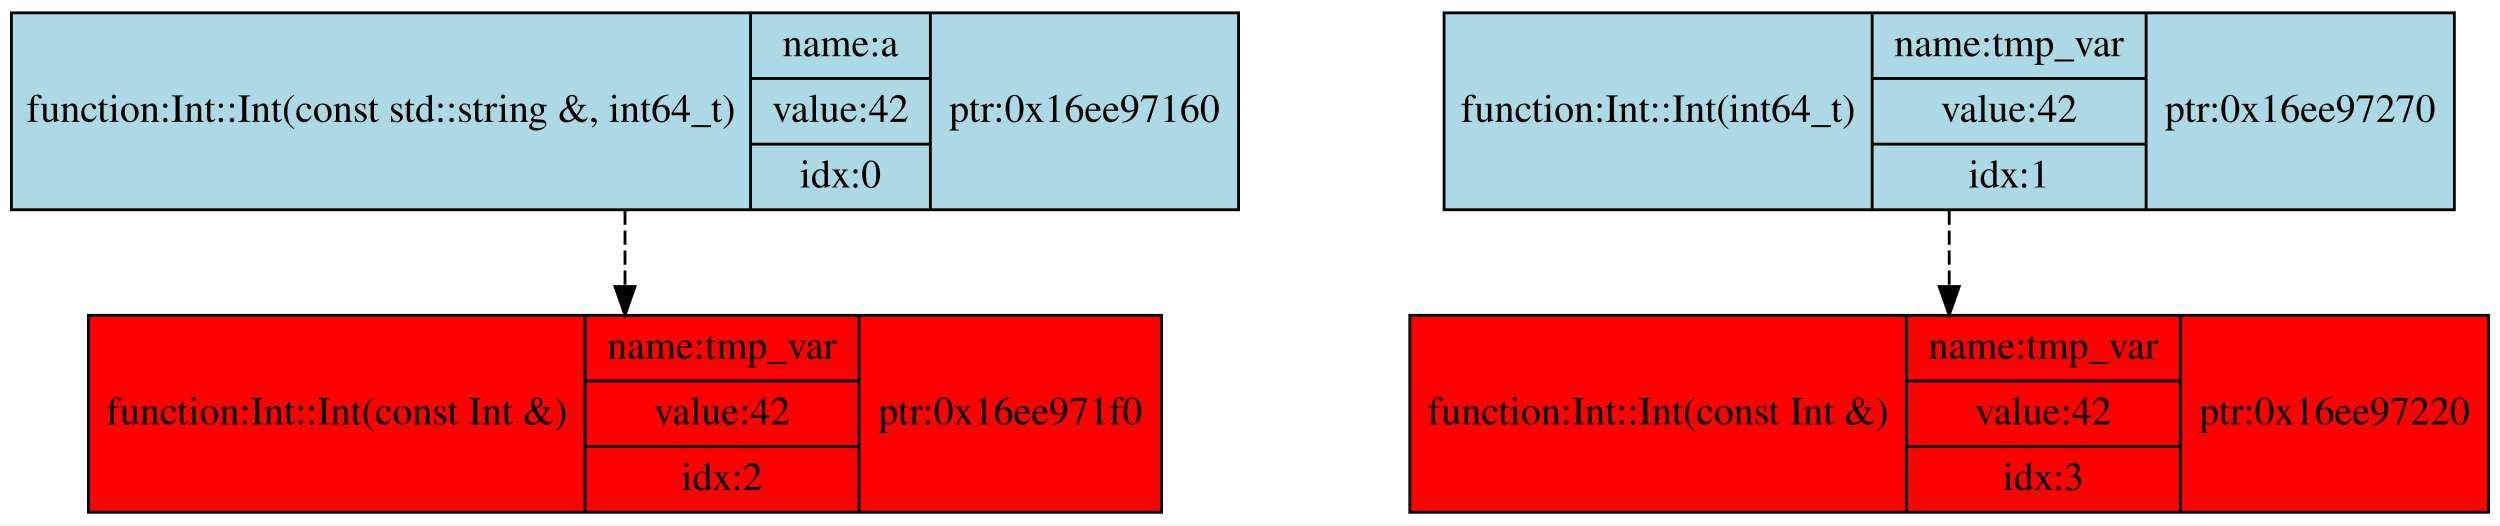
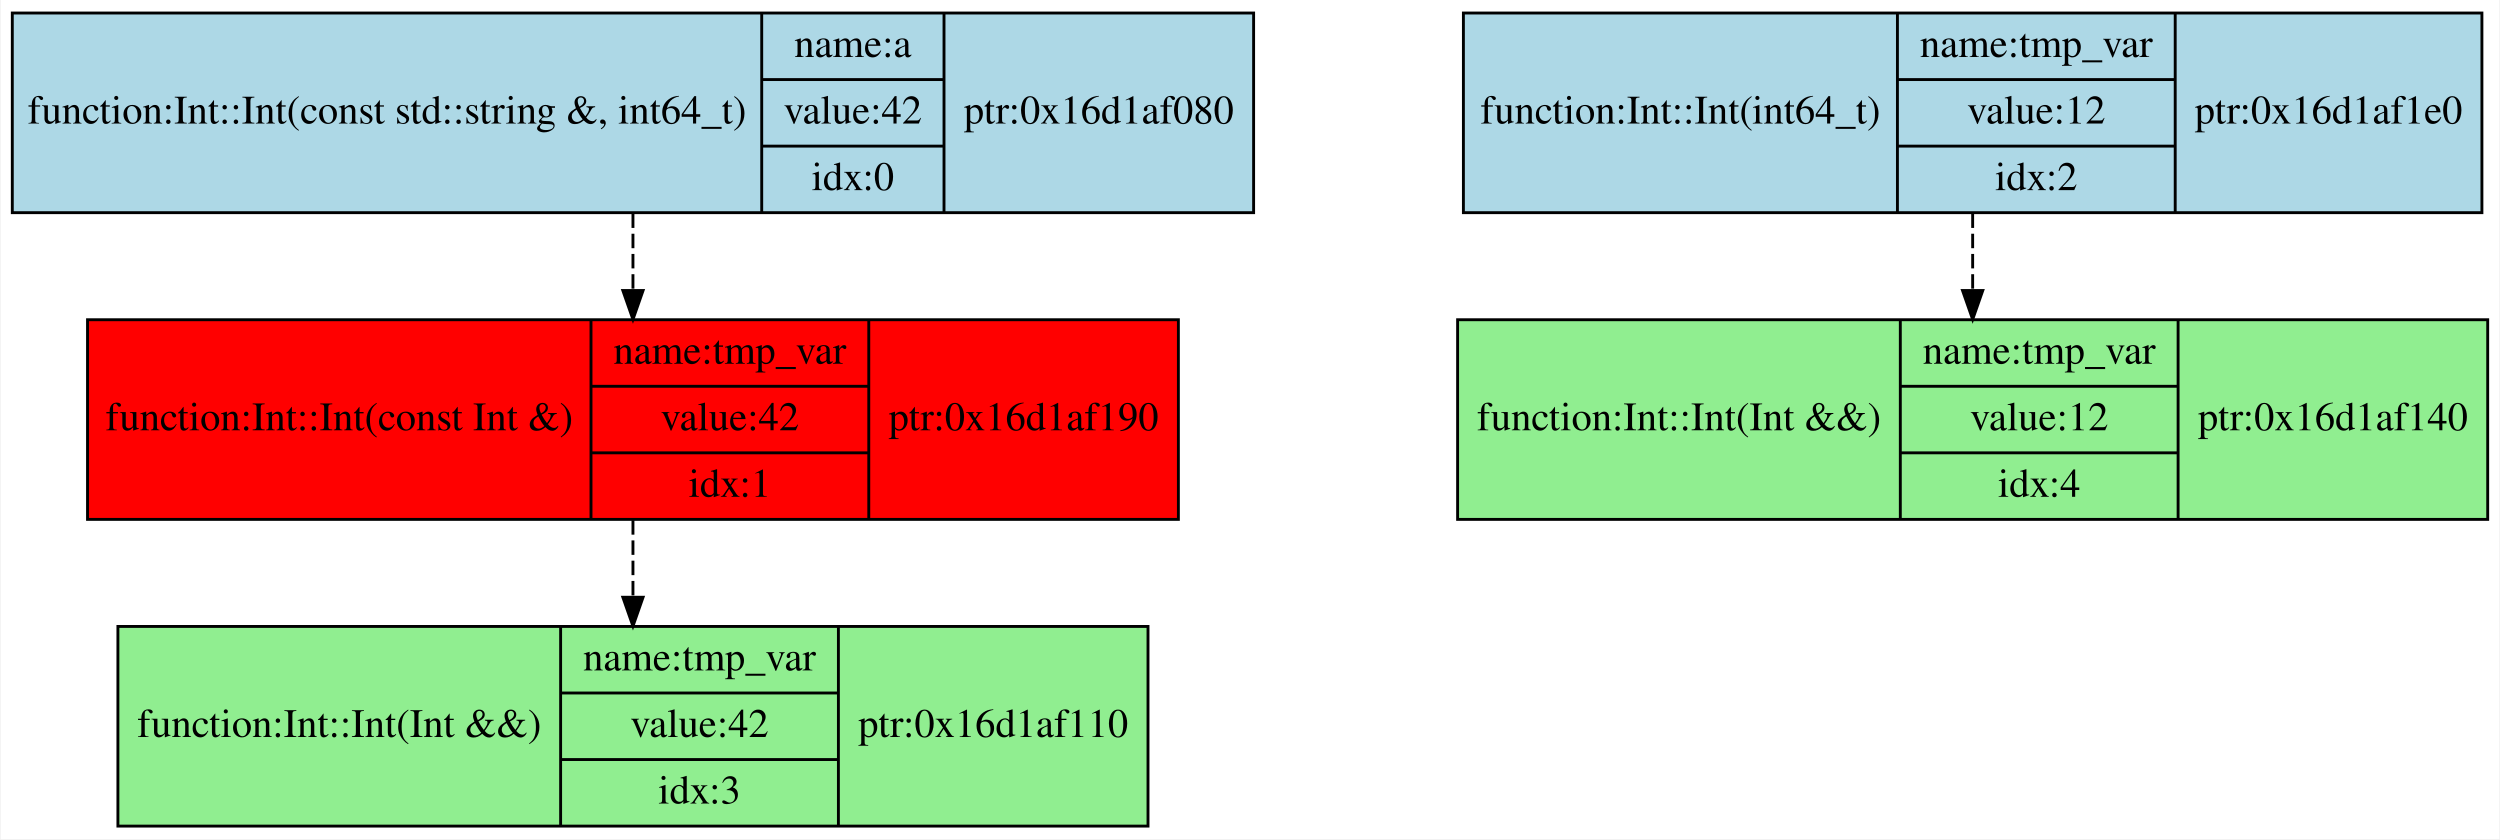
- <svg xmlns="http://www.w3.org/2000/svg" width="876pt" height="184pt" viewBox="0.00 0.00 876.00 184.00">
-   <g id="graph0" class="graph" transform="scale(1 1) rotate(0) translate(4 180)">
-     <polygon fill="white" stroke="transparent" points="-4,4 -4,-180 872,-180 872,4 -4,4" />
+ <svg xmlns="http://www.w3.org/2000/svg" width="864pt" height="290pt" viewBox="0.00 0.00 863.50 290.00">
+   <g id="graph0" class="graph" transform="scale(1 1) rotate(0) translate(4 286)">
+     <polygon fill="white" stroke="transparent" points="-4,4 -4,-286 859.5,-286 859.5,4 -4,4" />
    <g id="node1" class="node">
-       <polygon fill="#add8e6" stroke="black" points="0,-106.5 0,-175.5 430,-175.5 430,-106.5 0,-106.5" />
-       <text text-anchor="middle" x="129.5" y="-137.3" font-family="Times,serif" font-size="14.00">function:Int::Int(const std::string &amp;, int64_t)</text>
-       <polyline fill="none" stroke="black" points="259,-106.5 259,-175.5 " />
-       <text text-anchor="middle" x="290.5" y="-160.3" font-family="Times,serif" font-size="14.00">name:a</text>
-       <polyline fill="none" stroke="black" points="259,-152.5 322,-152.5 " />
-       <text text-anchor="middle" x="290.5" y="-137.3" font-family="Times,serif" font-size="14.00">value:42</text>
-       <polyline fill="none" stroke="black" points="259,-129.5 322,-129.5 " />
-       <text text-anchor="middle" x="290.5" y="-114.3" font-family="Times,serif" font-size="14.00">idx:0</text>
-       <polyline fill="none" stroke="black" points="322,-106.5 322,-175.5 " />
-       <text text-anchor="middle" x="376" y="-137.3" font-family="Times,serif" font-size="14.00">ptr:0x16ee97160</text>
+       <polygon fill="#add8e6" stroke="black" points="0,-212.5 0,-281.5 429,-281.5 429,-212.5 0,-212.5" />
+       <text text-anchor="middle" x="129.5" y="-243.3" font-family="Times,serif" font-size="14.00">function:Int::Int(const std::string &amp;, int64_t)</text>
+       <polyline fill="none" stroke="black" points="259,-212.5 259,-281.5 " />
+       <text text-anchor="middle" x="290.5" y="-266.3" font-family="Times,serif" font-size="14.00">name:a</text>
+       <polyline fill="none" stroke="black" points="259,-258.5 322,-258.5 " />
+       <text text-anchor="middle" x="290.5" y="-243.3" font-family="Times,serif" font-size="14.00">value:42</text>
+       <polyline fill="none" stroke="black" points="259,-235.5 322,-235.5 " />
+       <text text-anchor="middle" x="290.5" y="-220.3" font-family="Times,serif" font-size="14.00">idx:0</text>
+       <polyline fill="none" stroke="black" points="322,-212.5 322,-281.5 " />
+       <text text-anchor="middle" x="375.5" y="-243.3" font-family="Times,serif" font-size="14.00">ptr:0x16d1af080</text>
+     </g>
+     <g id="node2" class="node">
+       <polygon fill="#ff0000" stroke="black" points="26,-106.5 26,-175.5 403,-175.5 403,-106.5 26,-106.5" />
+       <text text-anchor="middle" x="113" y="-137.3" font-family="Times,serif" font-size="14.00">function:Int::Int(const Int &amp;)</text>
+       <polyline fill="none" stroke="black" points="200,-106.5 200,-175.5 " />
+       <text text-anchor="middle" x="248" y="-160.3" font-family="Times,serif" font-size="14.00">name:tmp_var</text>
+       <polyline fill="none" stroke="black" points="200,-152.5 296,-152.5 " />
+       <text text-anchor="middle" x="248" y="-137.3" font-family="Times,serif" font-size="14.00">value:42</text>
+       <polyline fill="none" stroke="black" points="200,-129.5 296,-129.5 " />
+       <text text-anchor="middle" x="248" y="-114.3" font-family="Times,serif" font-size="14.00">idx:1</text>
+       <polyline fill="none" stroke="black" points="296,-106.5 296,-175.5 " />
+       <text text-anchor="middle" x="349.5" y="-137.3" font-family="Times,serif" font-size="14.00">ptr:0x16d1af190</text>
+     </g>
+     <g id="edge1" class="edge">
+       <path fill="none" stroke="#000000" stroke-dasharray="5,2" d="M214.5,-212.23C214.5,-203.79 214.5,-194.62 214.5,-185.77" />
+       <polygon fill="#000000" stroke="#000000" points="218,-185.6 214.5,-175.6 211,-185.6 218,-185.6" />
+     </g>
+     <g id="node4" class="node">
+       <polygon fill="#90ee90" stroke="black" points="36.5,-0.5 36.5,-69.5 392.5,-69.5 392.5,-0.5 36.5,-0.5" />
+       <text text-anchor="middle" x="113" y="-31.3" font-family="Times,serif" font-size="14.00">function:Int::Int(Int &amp;&amp;)</text>
+       <polyline fill="none" stroke="black" points="189.5,-0.5 189.5,-69.5 " />
+       <text text-anchor="middle" x="237.5" y="-54.3" font-family="Times,serif" font-size="14.00">name:tmp_var</text>
+       <polyline fill="none" stroke="black" points="189.5,-46.5 285.5,-46.5 " />
+       <text text-anchor="middle" x="237.5" y="-31.3" font-family="Times,serif" font-size="14.00">value:42</text>
+       <polyline fill="none" stroke="black" points="189.5,-23.5 285.5,-23.5 " />
+       <text text-anchor="middle" x="237.5" y="-8.3" font-family="Times,serif" font-size="14.00">idx:3</text>
+       <polyline fill="none" stroke="black" points="285.5,-0.5 285.5,-69.5 " />
+       <text text-anchor="middle" x="339" y="-31.3" font-family="Times,serif" font-size="14.00">ptr:0x16d1af110</text>
+     </g>
+     <g id="edge2" class="edge">
+       <path fill="none" stroke="#000000" stroke-dasharray="5,2" d="M214.5,-106.23C214.5,-97.79 214.5,-88.62 214.5,-79.77" />
+       <polygon fill="#000000" stroke="#000000" points="218,-79.6 214.5,-69.6 211,-79.6 218,-79.6" />
    </g>
    <g id="node3" class="node">
-       <polygon fill="#ff0000" stroke="black" points="27,-0.5 27,-69.5 403,-69.5 403,-0.5 27,-0.5" />
-       <text text-anchor="middle" x="114" y="-31.3" font-family="Times,serif" font-size="14.00">function:Int::Int(const Int &amp;)</text>
-       <polyline fill="none" stroke="black" points="201,-0.5 201,-69.5 " />
-       <text text-anchor="middle" x="249" y="-54.3" font-family="Times,serif" font-size="14.00">name:tmp_var</text>
-       <polyline fill="none" stroke="black" points="201,-46.5 297,-46.5 " />
-       <text text-anchor="middle" x="249" y="-31.3" font-family="Times,serif" font-size="14.00">value:42</text>
-       <polyline fill="none" stroke="black" points="201,-23.5 297,-23.5 " />
-       <text text-anchor="middle" x="249" y="-8.3" font-family="Times,serif" font-size="14.00">idx:2</text>
-       <polyline fill="none" stroke="black" points="297,-0.5 297,-69.5 " />
-       <text text-anchor="middle" x="350" y="-31.3" font-family="Times,serif" font-size="14.00">ptr:0x16ee971f0</text>
+       <polygon fill="#add8e6" stroke="black" points="501.5,-212.5 501.5,-281.5 853.5,-281.5 853.5,-212.5 501.5,-212.5" />
+       <text text-anchor="middle" x="576.5" y="-243.3" font-family="Times,serif" font-size="14.00">function:Int::Int(int64_t)</text>
+       <polyline fill="none" stroke="black" points="651.5,-212.5 651.5,-281.5 " />
+       <text text-anchor="middle" x="699.5" y="-266.3" font-family="Times,serif" font-size="14.00">name:tmp_var</text>
+       <polyline fill="none" stroke="black" points="651.5,-258.5 747.5,-258.5 " />
+       <text text-anchor="middle" x="699.5" y="-243.3" font-family="Times,serif" font-size="14.00">value:12</text>
+       <polyline fill="none" stroke="black" points="651.5,-235.5 747.5,-235.5 " />
+       <text text-anchor="middle" x="699.5" y="-220.3" font-family="Times,serif" font-size="14.00">idx:2</text>
+       <polyline fill="none" stroke="black" points="747.5,-212.5 747.5,-281.5 " />
+       <text text-anchor="middle" x="800.5" y="-243.3" font-family="Times,serif" font-size="14.00">ptr:0x16d1af1e0</text>
    </g>
-     <g id="edge1" class="edge">
-       <path fill="none" stroke="#000000" stroke-dasharray="5,2" d="M215,-106.23C215,-97.79 215,-88.62 215,-79.77" />
-       <polygon fill="#000000" stroke="#000000" points="218.5,-79.6 215,-69.6 211.5,-79.6 218.5,-79.6" />
+     <g id="node5" class="node">
+       <polygon fill="#90ee90" stroke="black" points="499.5,-106.5 499.5,-175.5 855.5,-175.5 855.5,-106.5 499.5,-106.5" />
+       <text text-anchor="middle" x="576" y="-137.3" font-family="Times,serif" font-size="14.00">function:Int::Int(Int &amp;&amp;)</text>
+       <polyline fill="none" stroke="black" points="652.5,-106.5 652.5,-175.5 " />
+       <text text-anchor="middle" x="700.5" y="-160.3" font-family="Times,serif" font-size="14.00">name:tmp_var</text>
+       <polyline fill="none" stroke="black" points="652.5,-152.5 748.5,-152.5 " />
+       <text text-anchor="middle" x="700.5" y="-137.3" font-family="Times,serif" font-size="14.00">value:12</text>
+       <polyline fill="none" stroke="black" points="652.5,-129.5 748.5,-129.5 " />
+       <text text-anchor="middle" x="700.5" y="-114.3" font-family="Times,serif" font-size="14.00">idx:4</text>
+       <polyline fill="none" stroke="black" points="748.5,-106.5 748.5,-175.5 " />
+       <text text-anchor="middle" x="802" y="-137.3" font-family="Times,serif" font-size="14.00">ptr:0x16d1af140</text>
    </g>
-     <g id="node2" class="node">
-       <polygon fill="#add8e6" stroke="black" points="502,-106.5 502,-175.5 856,-175.5 856,-106.5 502,-106.5" />
-       <text text-anchor="middle" x="577" y="-137.3" font-family="Times,serif" font-size="14.00">function:Int::Int(int64_t)</text>
-       <polyline fill="none" stroke="black" points="652,-106.5 652,-175.5 " />
-       <text text-anchor="middle" x="700" y="-160.3" font-family="Times,serif" font-size="14.00">name:tmp_var</text>
-       <polyline fill="none" stroke="black" points="652,-152.5 748,-152.5 " />
-       <text text-anchor="middle" x="700" y="-137.3" font-family="Times,serif" font-size="14.00">value:42</text>
-       <polyline fill="none" stroke="black" points="652,-129.5 748,-129.5 " />
-       <text text-anchor="middle" x="700" y="-114.3" font-family="Times,serif" font-size="14.00">idx:1</text>
-       <polyline fill="none" stroke="black" points="748,-106.5 748,-175.5 " />
-       <text text-anchor="middle" x="802" y="-137.3" font-family="Times,serif" font-size="14.00">ptr:0x16ee97270</text>
-     </g>
-     <g id="node4" class="node">
-       <polygon fill="#ff0000" stroke="black" points="490,-0.5 490,-69.5 868,-69.5 868,-0.5 490,-0.5" />
-       <text text-anchor="middle" x="577" y="-31.3" font-family="Times,serif" font-size="14.00">function:Int::Int(const Int &amp;)</text>
-       <polyline fill="none" stroke="black" points="664,-0.5 664,-69.5 " />
-       <text text-anchor="middle" x="712" y="-54.3" font-family="Times,serif" font-size="14.00">name:tmp_var</text>
-       <polyline fill="none" stroke="black" points="664,-46.5 760,-46.5 " />
-       <text text-anchor="middle" x="712" y="-31.3" font-family="Times,serif" font-size="14.00">value:42</text>
-       <polyline fill="none" stroke="black" points="664,-23.5 760,-23.5 " />
-       <text text-anchor="middle" x="712" y="-8.3" font-family="Times,serif" font-size="14.00">idx:3</text>
-       <polyline fill="none" stroke="black" points="760,-0.5 760,-69.5 " />
-       <text text-anchor="middle" x="814" y="-31.3" font-family="Times,serif" font-size="14.00">ptr:0x16ee97220</text>
-     </g>
-     <g id="edge2" class="edge">
-       <path fill="none" stroke="#000000" stroke-dasharray="5,2" d="M679,-106.23C679,-97.79 679,-88.62 679,-79.77" />
-       <polygon fill="#000000" stroke="#000000" points="682.5,-79.6 679,-69.6 675.5,-79.6 682.5,-79.6" />
+     <g id="edge3" class="edge">
+       <path fill="none" stroke="#000000" stroke-dasharray="5,2" d="M677.5,-212.23C677.5,-203.79 677.5,-194.62 677.5,-185.77" />
+       <polygon fill="#000000" stroke="#000000" points="681,-185.6 677.5,-175.6 674,-185.6 681,-185.6" />
    </g>
  </g>
</svg>
